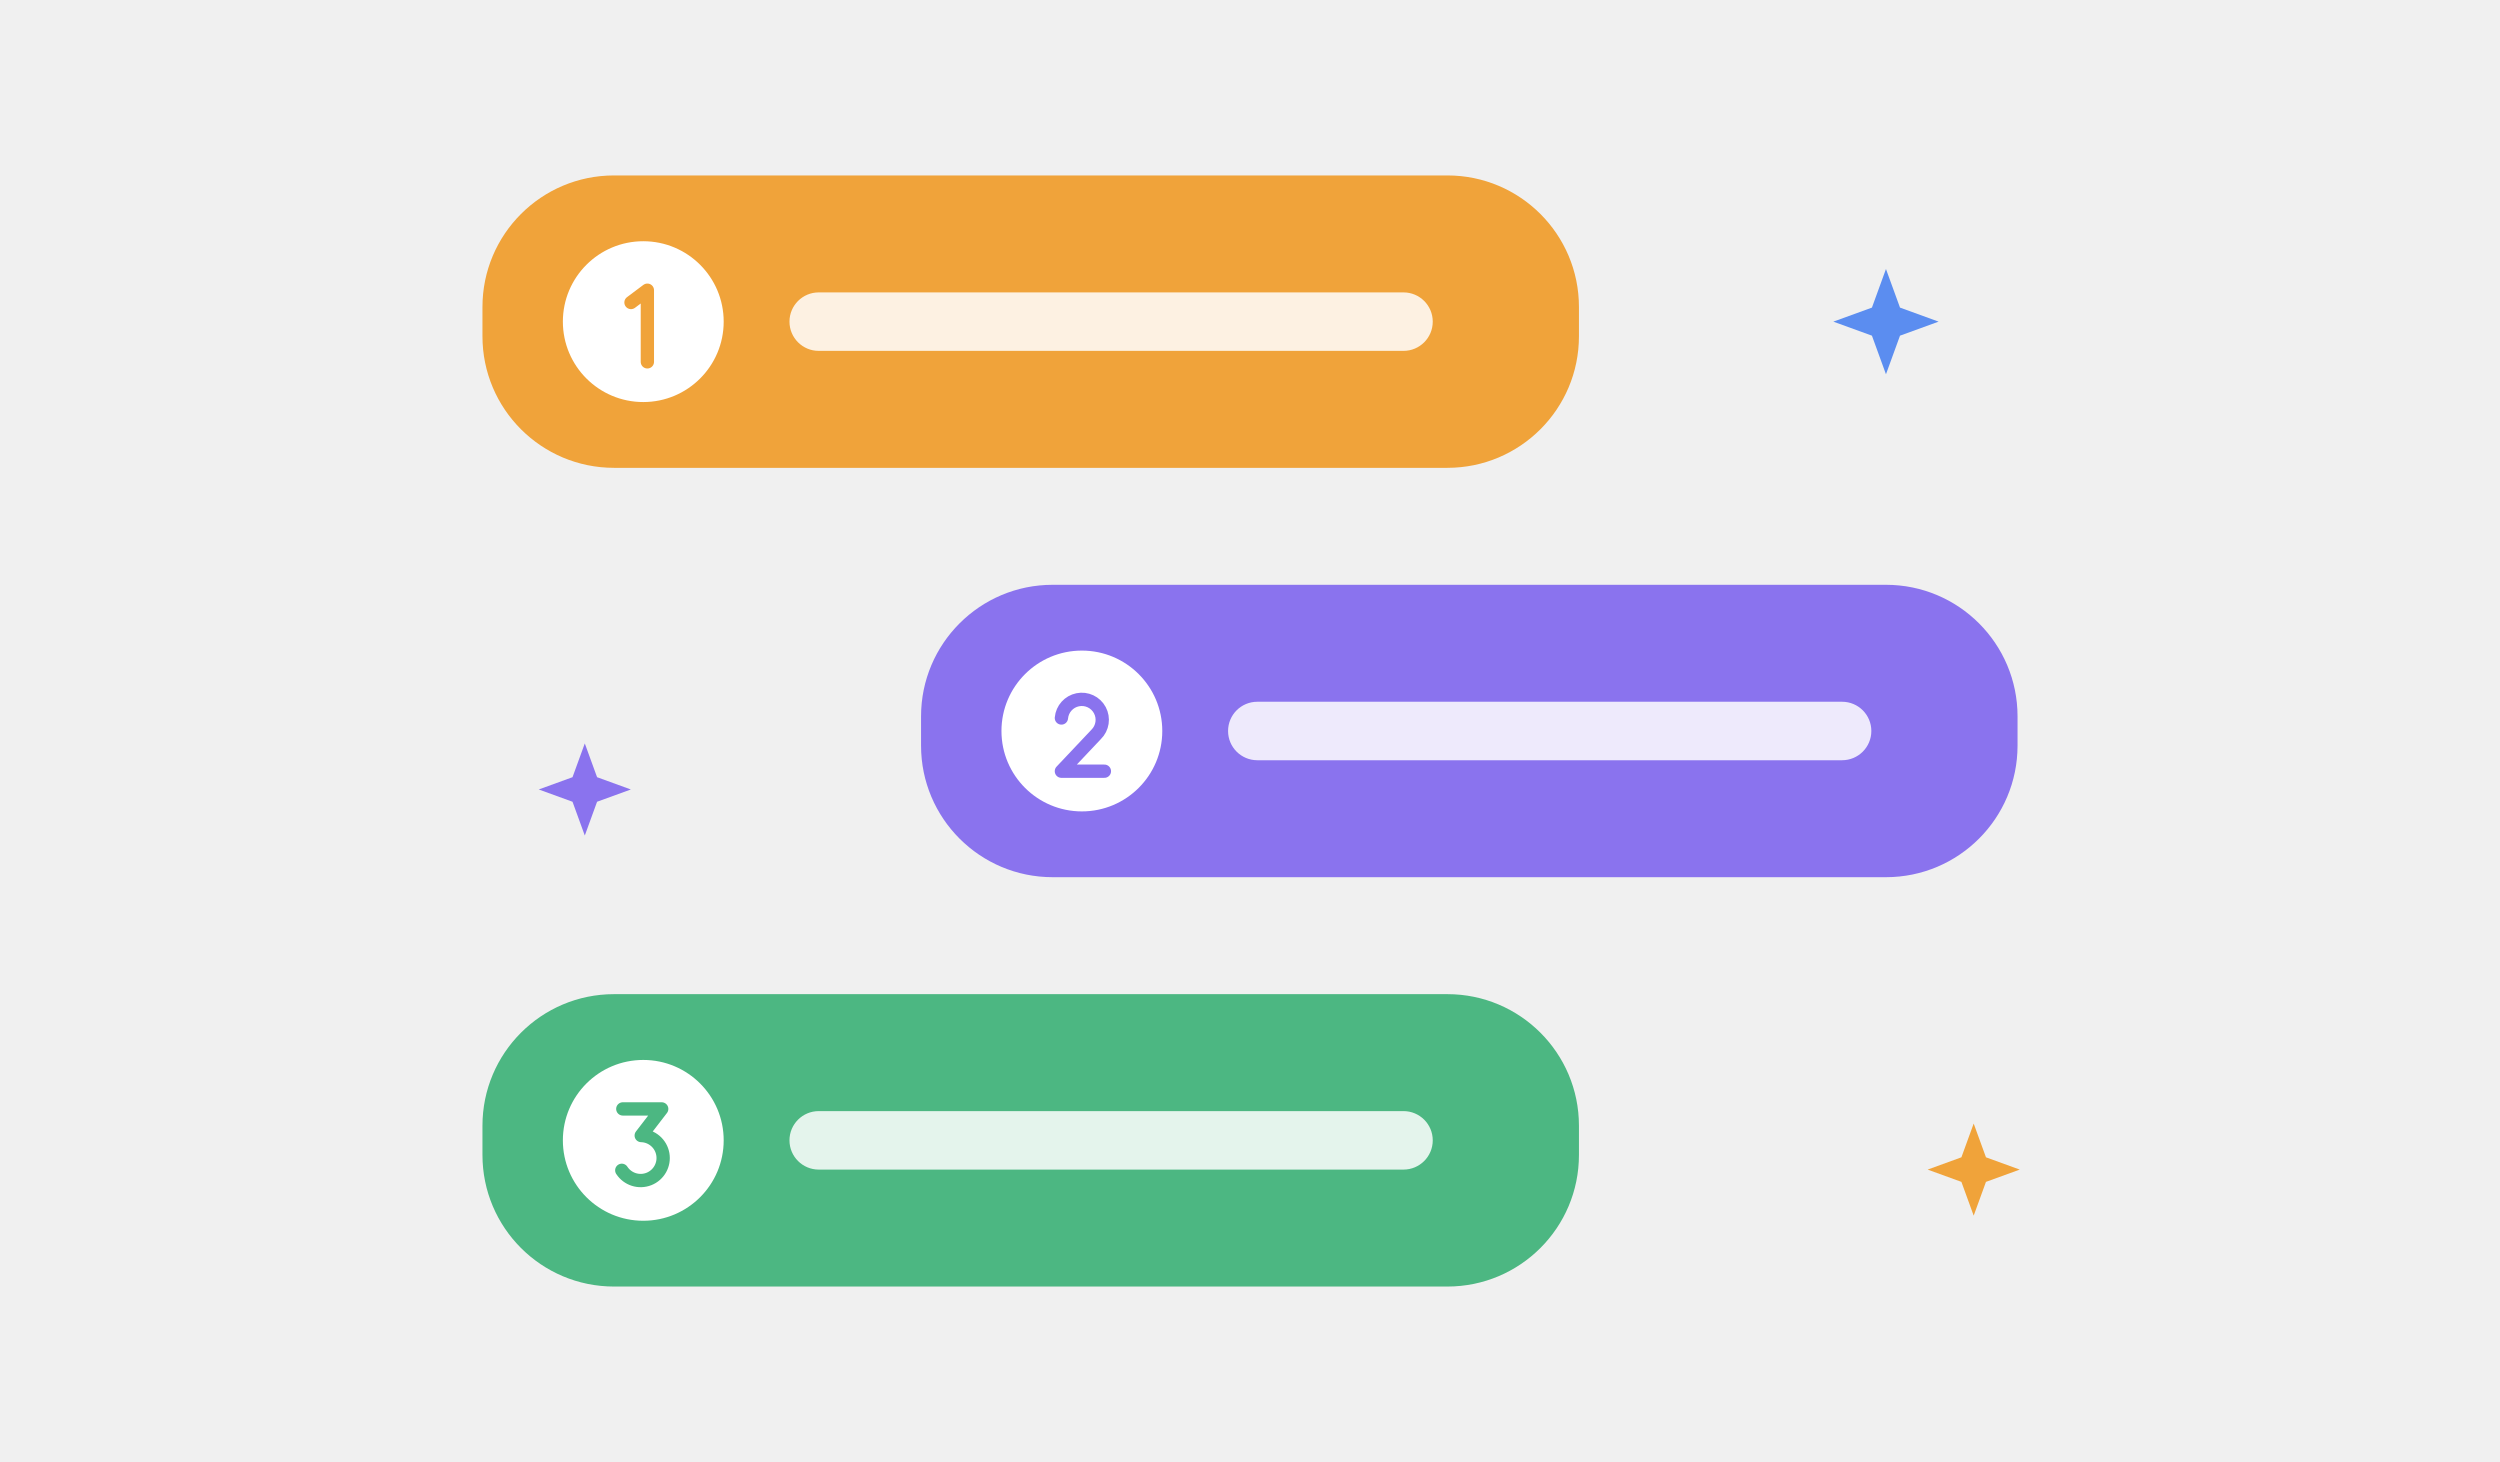
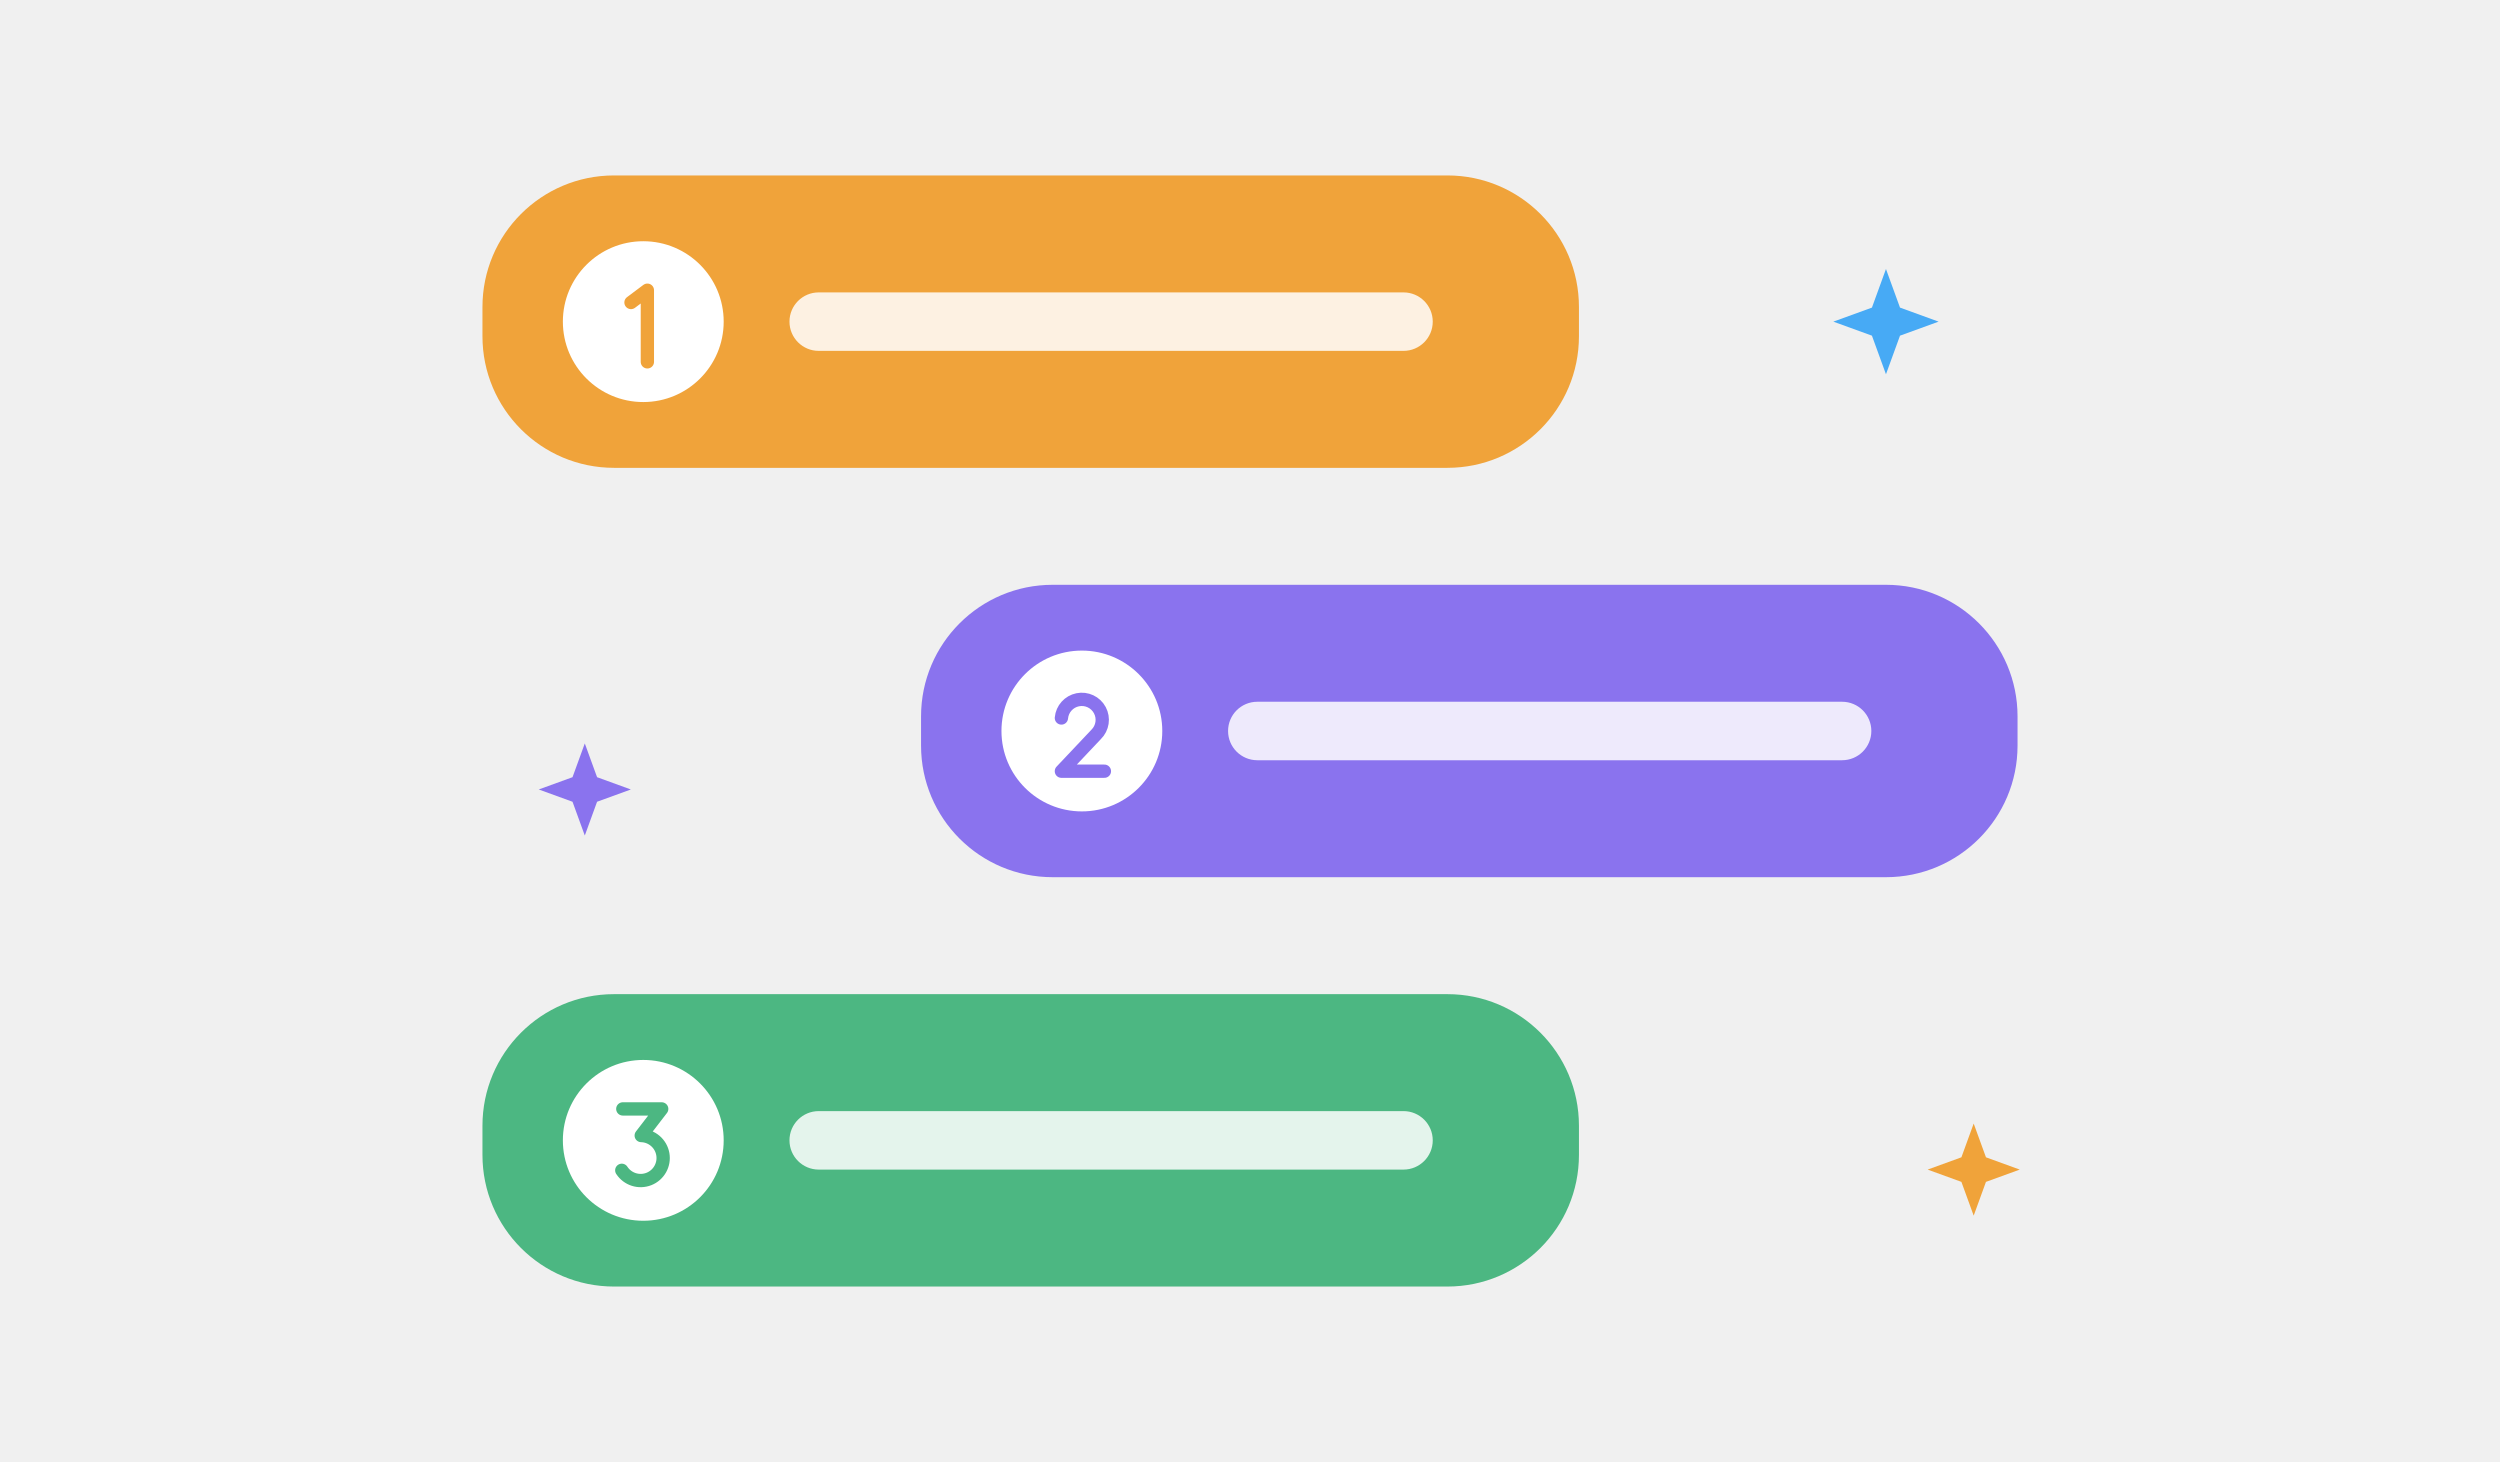
<svg xmlns="http://www.w3.org/2000/svg" width="342" height="200" viewBox="0 0 342 200">
  <rect x="66" y="24" width="150" height="40" rx="18" fill="#F0A33A" />
  <circle cx="88" cy="44" r="11" fill="#FFFFFF" />
  <path d="M-0.12 -0.58L0.04 -0.7L0.04 0" transform="translate(88.0 49.5) scale(14.0)" fill="none" stroke="#F0A33A" stroke-width="0.13" stroke-linecap="round" stroke-linejoin="round" />
  <rect x="108" y="40" width="88" height="8" rx="4" fill="#FFFFFF" fill-opacity="0.85" />
  <rect x="126" y="80" width="150" height="40" rx="18" fill="#8A73EE" />
  <circle cx="148" cy="100" r="11" fill="#FFFFFF" />
  <path d="M-0.2 -0.52A0.2 0.2 0 1 1 0.14 -0.36L-0.2 0L0.22 0" transform="translate(148.0 105.5) scale(14.0)" fill="none" stroke="#8A73EE" stroke-width="0.13" stroke-linecap="round" stroke-linejoin="round" />
  <rect x="168" y="96" width="88" height="8" rx="4" fill="#FFFFFF" fill-opacity="0.85" />
  <rect x="66" y="136" width="150" height="40" rx="18" fill="#4CB782" />
  <circle cx="88" cy="156" r="11" fill="#FFFFFF" />
  <path d="M-0.2 -0.7L0.18 -0.7L-0.02 -0.44A0.22 0.22 0 1 1 -0.21 -0.1" transform="translate(88.0 161.5) scale(14.0)" fill="none" stroke="#4CB782" stroke-width="0.13" stroke-linecap="round" stroke-linejoin="round" />
  <rect x="108" y="152" width="88" height="8" rx="4" fill="#FFFFFF" fill-opacity="0.85" />
-   <path d="M258 36.8l1.92 5.28 5.28 1.92 -5.28 1.92 -1.92 5.28 -1.92 -5.28 -5.28 -1.92 5.28 -1.92z" fill="#5B8DF0" />
+   <path d="M258 36.8l1.92 5.28 5.28 1.92 -5.28 1.92 -1.92 5.28 -1.92 -5.28 -5.28 -1.92 5.28 -1.92z" fill="#47AAF5" />
  <path d="M80 101.7l1.68 4.62 4.62 1.68 -4.62 1.68 -1.68 4.62 -1.68 -4.62 -4.62 -1.68 4.62 -1.68z" fill="#8A73EE" />
  <path d="M270 153.7l1.68 4.62 4.62 1.68 -4.62 1.68 -1.68 4.62 -1.68 -4.62 -4.62 -1.68 4.62 -1.68z" fill="#F0A33A" />
</svg>
